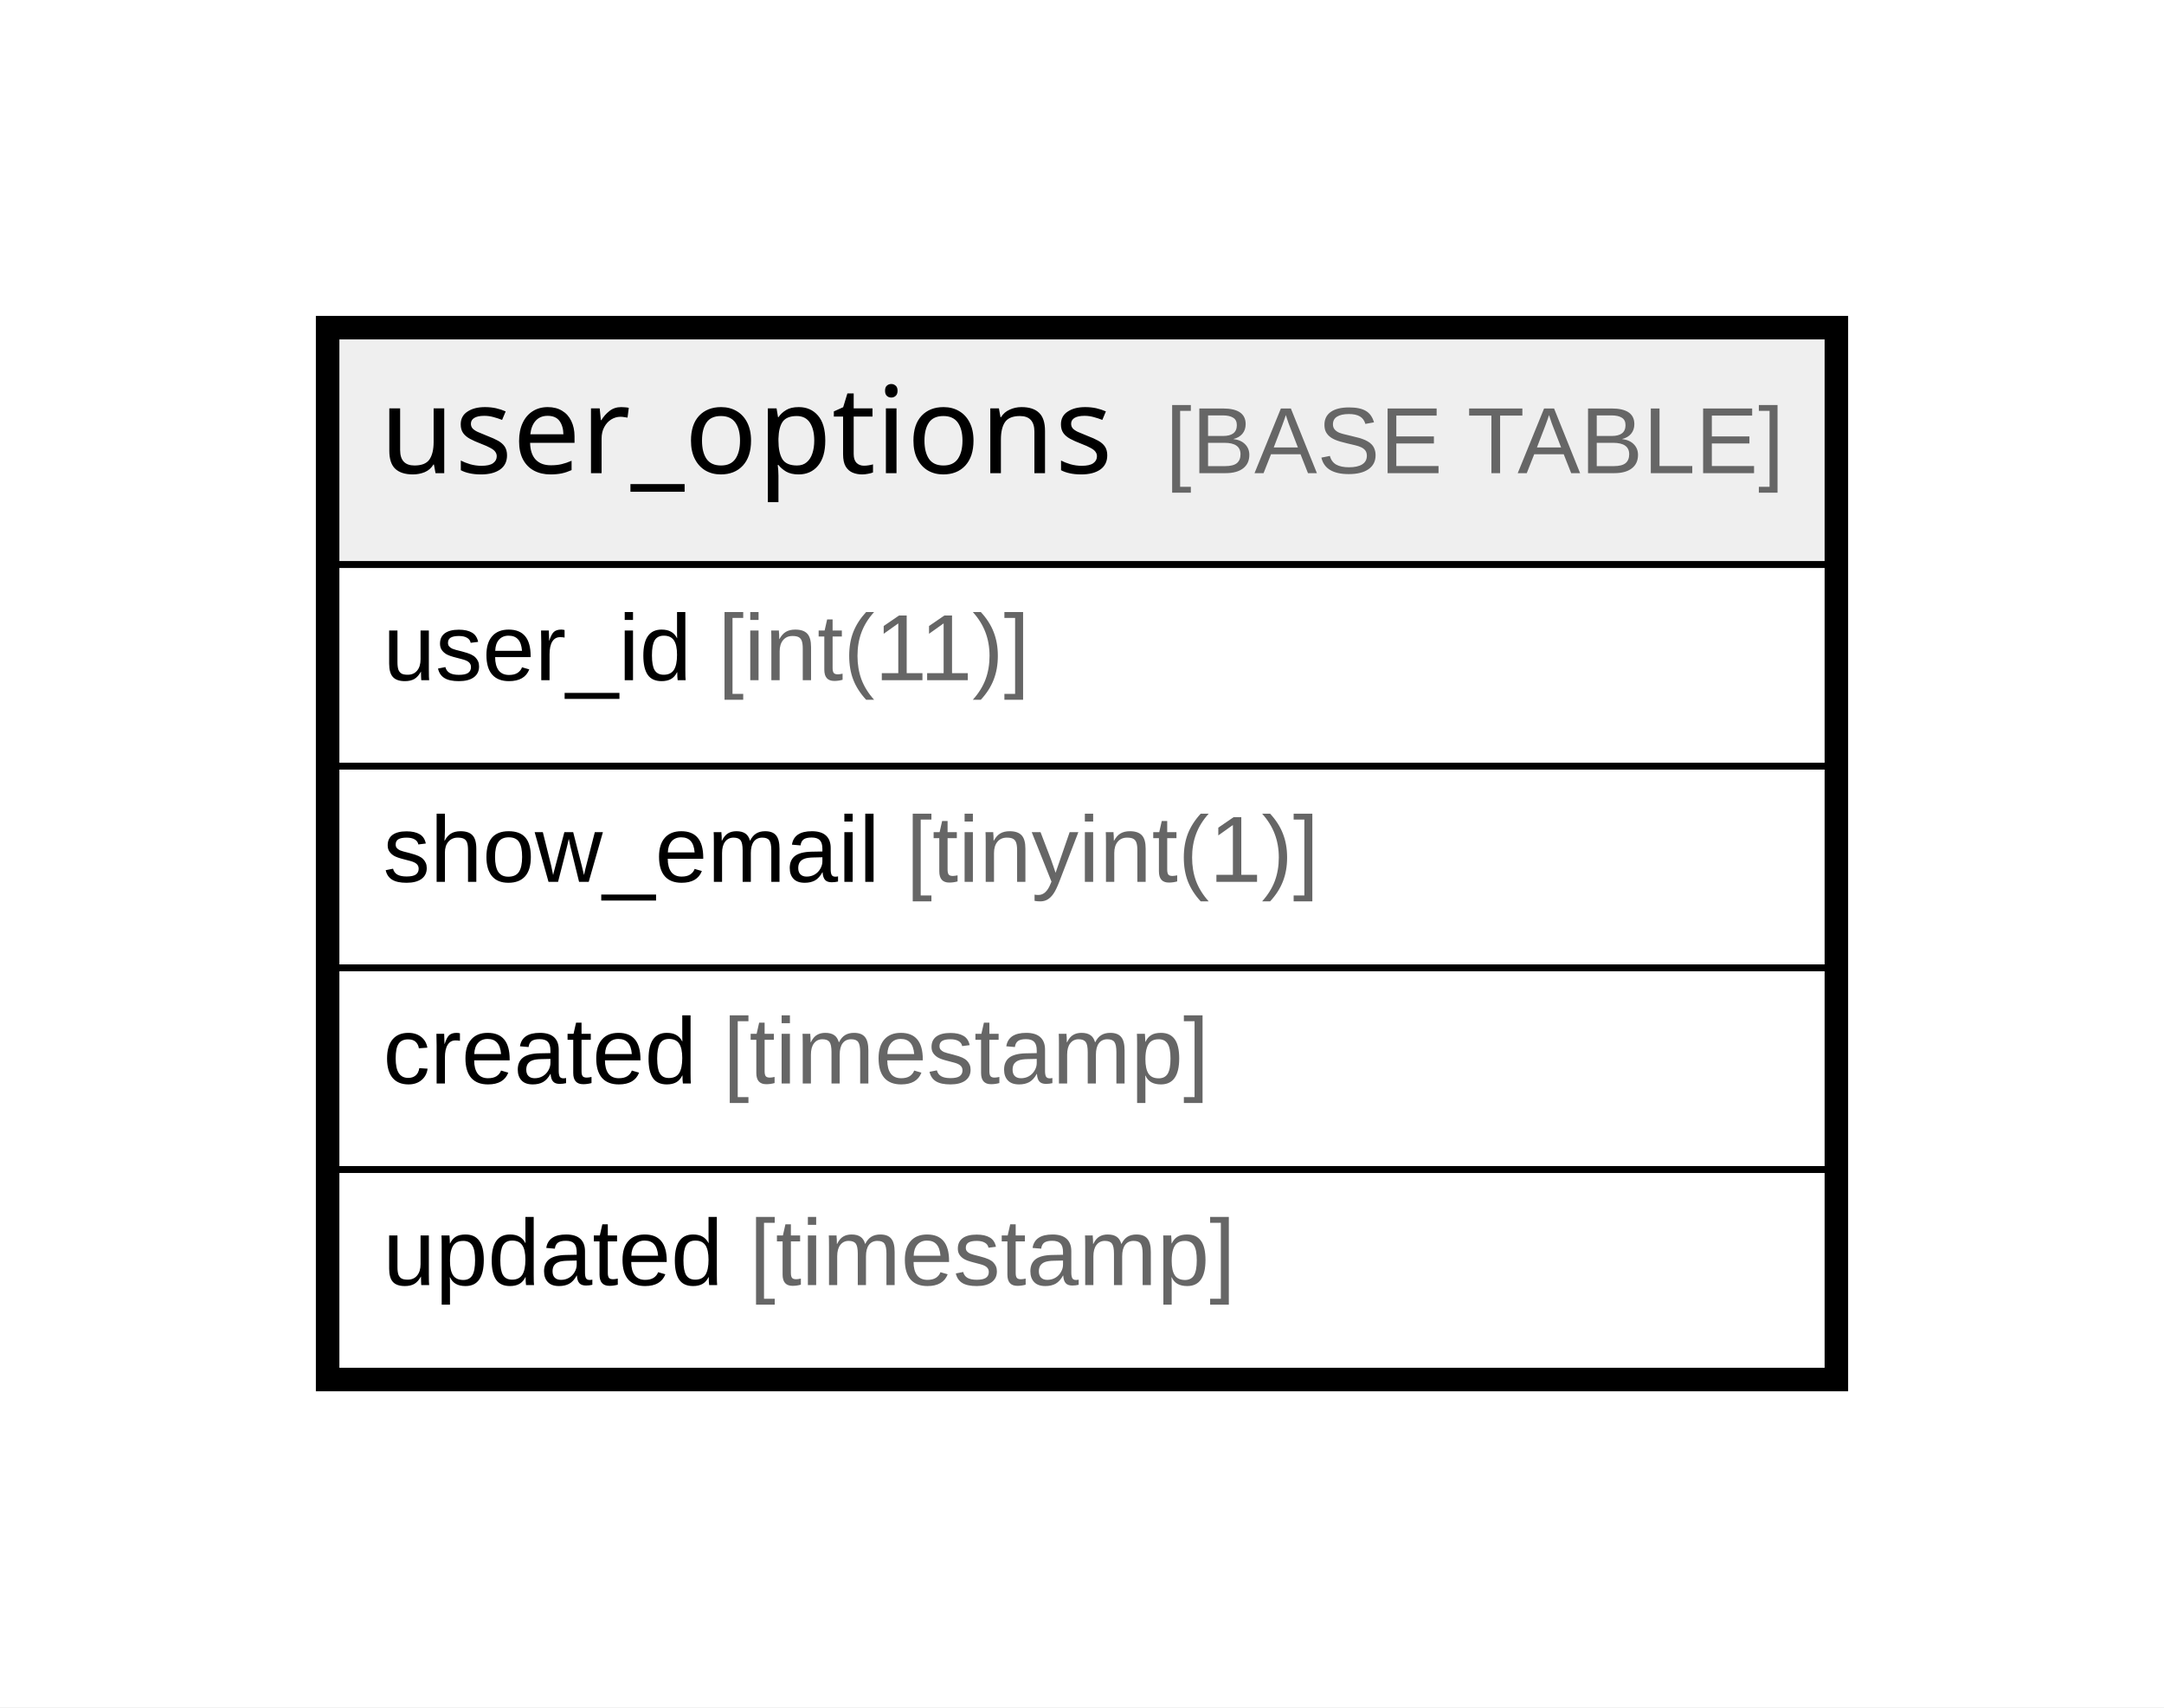
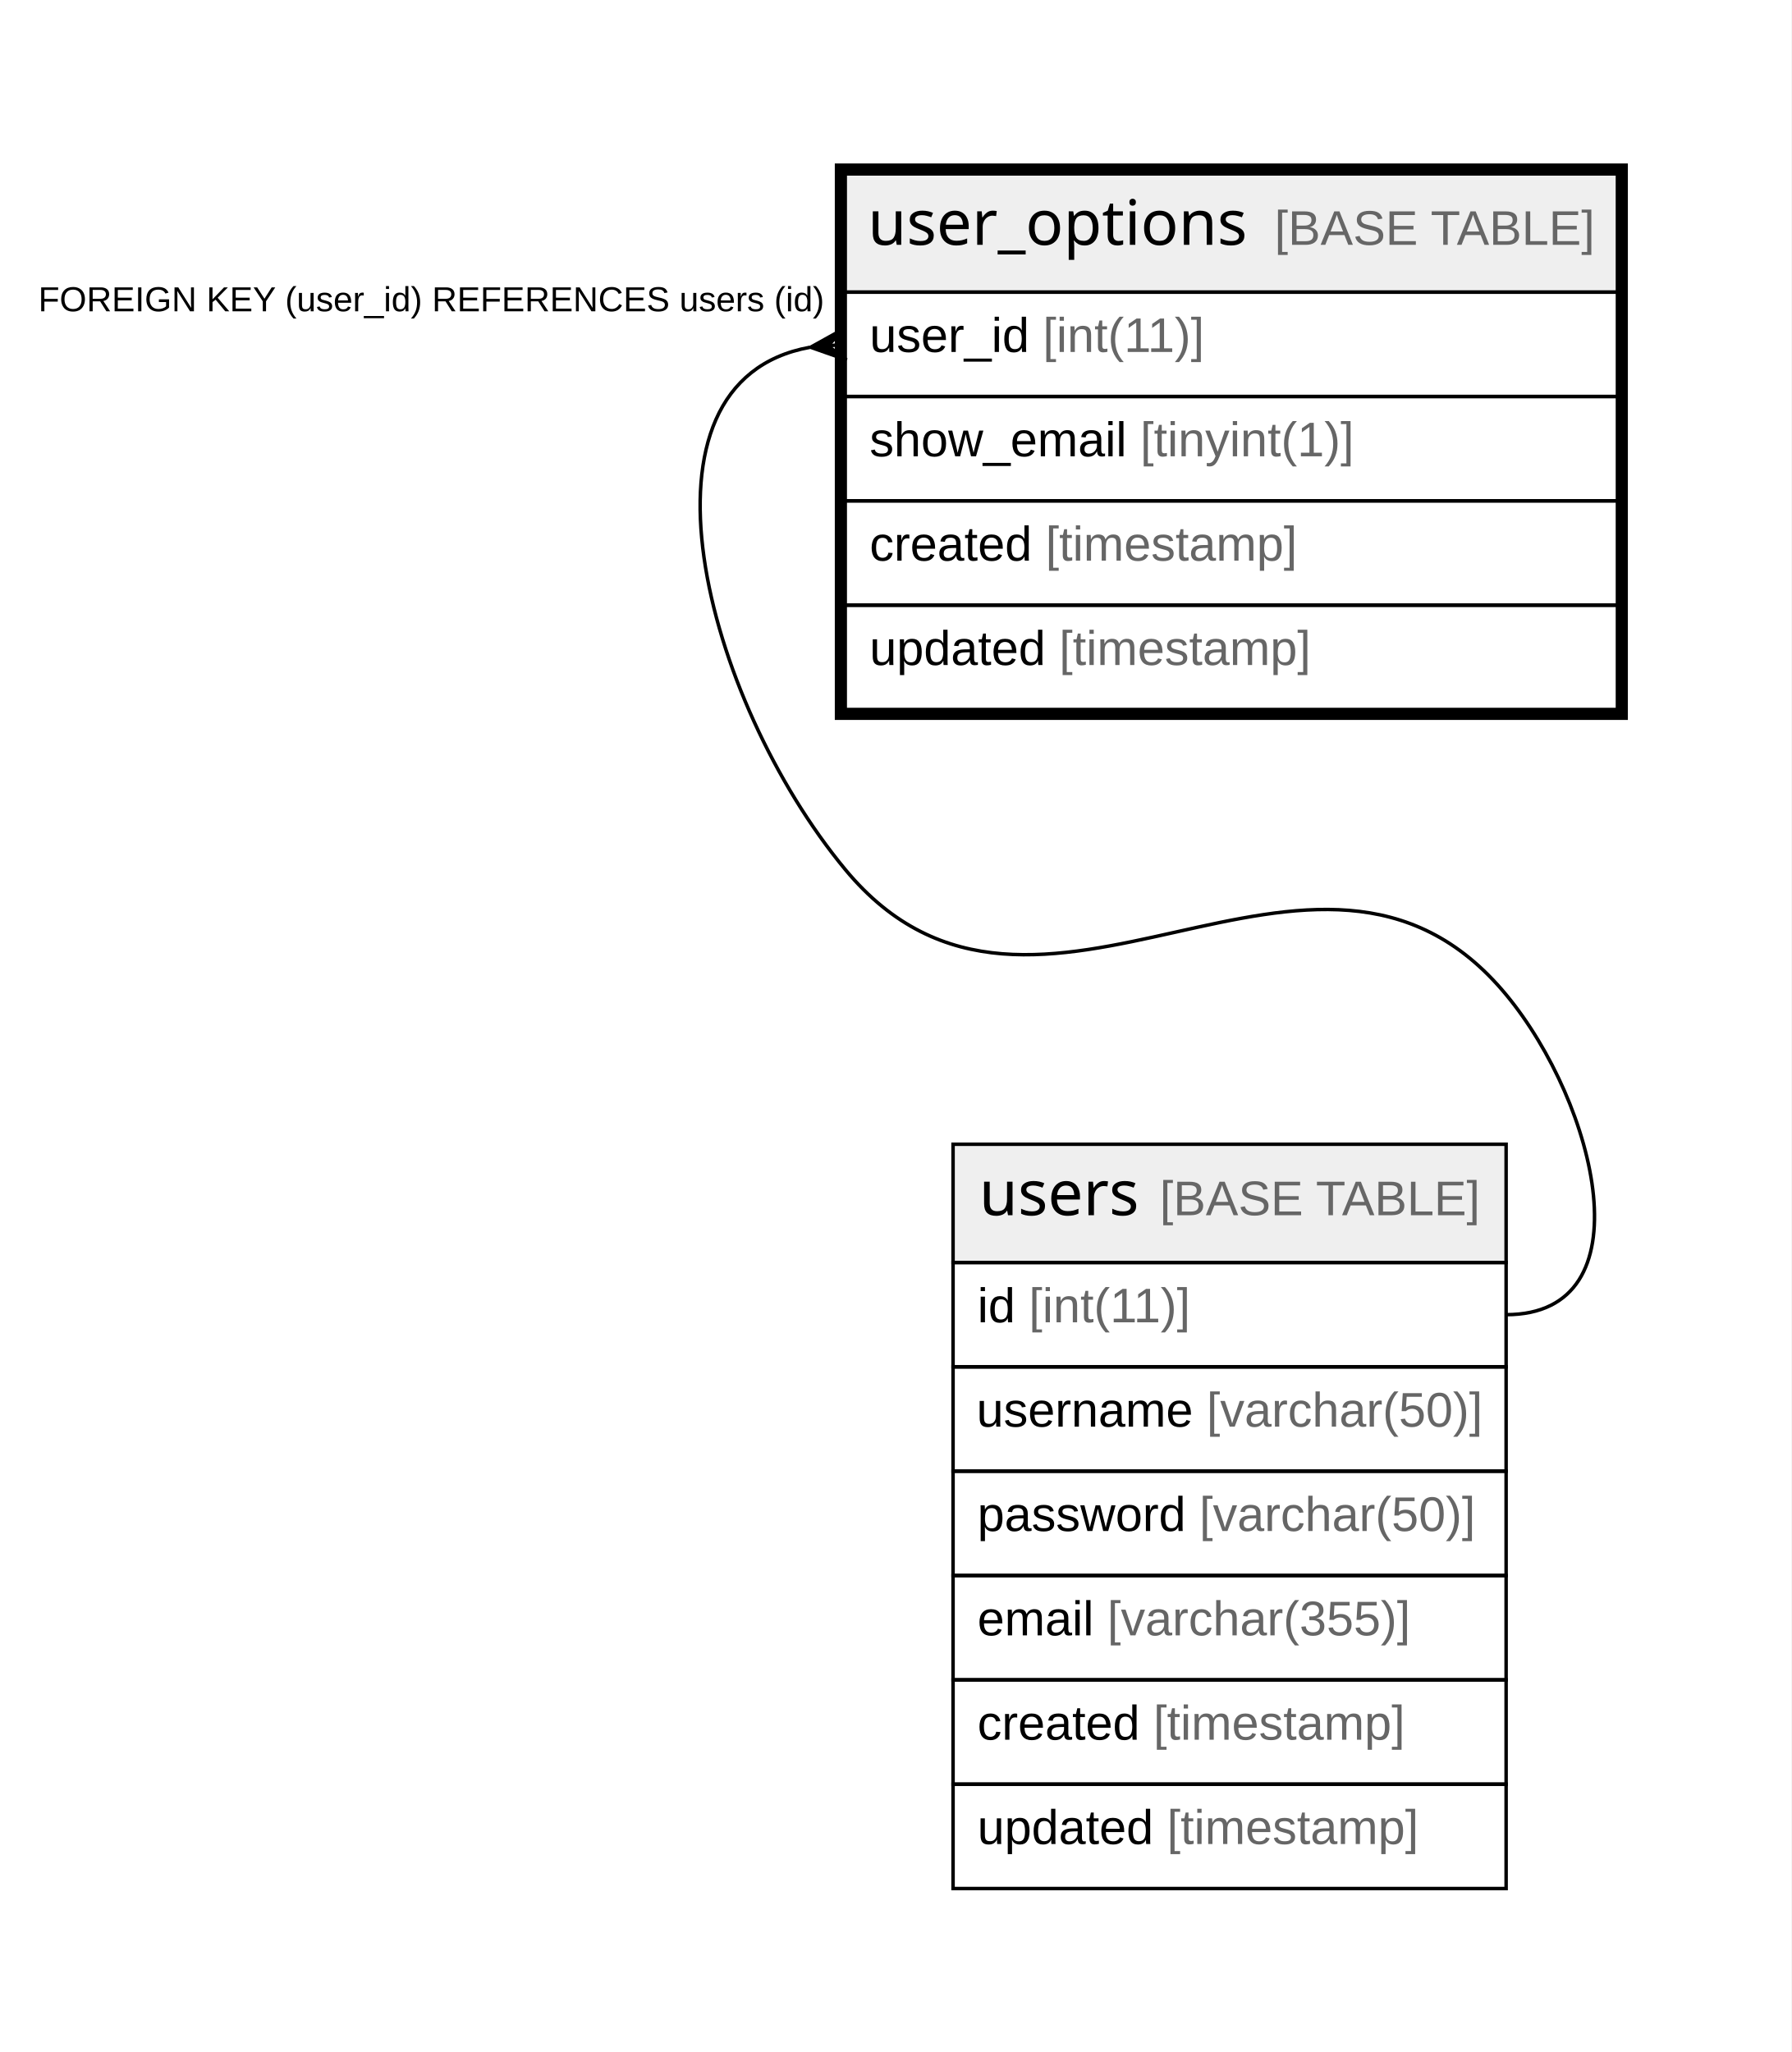
- <svg xmlns="http://www.w3.org/2000/svg" width="322pt" height="254pt" viewBox="0.00 0.00 322.00 254.00">
-   <g id="graph0" class="graph" transform="scale(1 1) rotate(0) translate(4 250)">
-     <polygon fill="#ffffff" stroke="transparent" points="-4,4 -4,-250 318,-250 318,4 -4,4" />
+ <svg xmlns="http://www.w3.org/2000/svg" width="515pt" height="590pt" viewBox="0.00 0.00 515.00 590.00">
+   <g id="graph0" class="graph" transform="scale(1 1) rotate(0) translate(4 586)">
+     <polygon fill="#ffffff" stroke="transparent" points="-4,4 -4,-586 511,-586 511,4 -4,4" />
    <g id="node1" class="node">
-       <polygon fill="#efefef" stroke="transparent" points="46,-166 46,-200 268,-200 268,-166 46,-166" />
-       <polygon fill="none" stroke="#000000" points="46,-166 46,-200 268,-200 268,-166 46,-166" />
-       <text text-anchor="start" x="52.506" y="-179.6" font-family="Arial Bold" font-size="18.00" fill="#000000">user_options</text>
-       <text text-anchor="start" x="165.524" y="-179.6" font-family="Arial" font-size="14.00" fill="#000000"> </text>
-       <text text-anchor="start" x="169.414" y="-179.6" font-family="Arial" font-size="14.00" fill="#666666">[BASE TABLE]</text>
-       <polygon fill="none" stroke="#000000" points="46,-136 46,-166 268,-166 268,-136 46,-136" />
-       <text text-anchor="start" x="53" y="-148.8" font-family="Arial" font-size="14.00" fill="#000000">user_id </text>
-       <text text-anchor="start" x="102.807" y="-148.8" font-family="Arial" font-size="14.00" fill="#666666">[int(11)]</text>
-       <polygon fill="none" stroke="#000000" points="46,-106 46,-136 268,-136 268,-106 46,-106" />
-       <text text-anchor="start" x="53" y="-118.8" font-family="Arial" font-size="14.00" fill="#000000">show_email </text>
-       <text text-anchor="start" x="130.814" y="-118.8" font-family="Arial" font-size="14.00" fill="#666666">[tinyint(1)]</text>
-       <polygon fill="none" stroke="#000000" points="46,-76 46,-106 268,-106 268,-76 46,-76" />
-       <text text-anchor="start" x="53" y="-88.8" font-family="Arial" font-size="14.00" fill="#000000">created </text>
-       <text text-anchor="start" x="103.586" y="-88.8" font-family="Arial" font-size="14.00" fill="#666666">[timestamp]</text>
-       <polygon fill="none" stroke="#000000" points="46,-46 46,-76 268,-76 268,-46 46,-46" />
-       <text text-anchor="start" x="53" y="-58.8" font-family="Arial" font-size="14.00" fill="#000000">updated </text>
-       <text text-anchor="start" x="107.496" y="-58.8" font-family="Arial" font-size="14.00" fill="#666666">[timestamp]</text>
-       <polygon fill="none" stroke="#000000" stroke-width="3" points="44.5,-44.5 44.5,-201.5 269.5,-201.5 269.5,-44.5 44.5,-44.5" />
+       <polygon fill="#efefef" stroke="transparent" points="239,-502 239,-536 461,-536 461,-502 239,-502" />
+       <polygon fill="none" stroke="#000000" points="239,-502 239,-536 461,-536 461,-502 239,-502" />
+       <text text-anchor="start" x="245.506" y="-515.6" font-family="Arial Bold" font-size="18.00" fill="#000000">user_options</text>
+       <text text-anchor="start" x="358.524" y="-515.6" font-family="Arial" font-size="14.00" fill="#000000"> </text>
+       <text text-anchor="start" x="362.414" y="-515.6" font-family="Arial" font-size="14.00" fill="#666666">[BASE TABLE]</text>
+       <polygon fill="none" stroke="#000000" points="239,-472 239,-502 461,-502 461,-472 239,-472" />
+       <text text-anchor="start" x="246" y="-484.8" font-family="Arial" font-size="14.00" fill="#000000">user_id </text>
+       <text text-anchor="start" x="295.807" y="-484.8" font-family="Arial" font-size="14.00" fill="#666666">[int(11)]</text>
+       <polygon fill="none" stroke="#000000" points="239,-442 239,-472 461,-472 461,-442 239,-442" />
+       <text text-anchor="start" x="246" y="-454.8" font-family="Arial" font-size="14.00" fill="#000000">show_email </text>
+       <text text-anchor="start" x="323.813" y="-454.8" font-family="Arial" font-size="14.00" fill="#666666">[tinyint(1)]</text>
+       <polygon fill="none" stroke="#000000" points="239,-412 239,-442 461,-442 461,-412 239,-412" />
+       <text text-anchor="start" x="246" y="-424.8" font-family="Arial" font-size="14.00" fill="#000000">created </text>
+       <text text-anchor="start" x="296.586" y="-424.8" font-family="Arial" font-size="14.00" fill="#666666">[timestamp]</text>
+       <polygon fill="none" stroke="#000000" points="239,-382 239,-412 461,-412 461,-382 239,-382" />
+       <text text-anchor="start" x="246" y="-394.8" font-family="Arial" font-size="14.00" fill="#000000">updated </text>
+       <text text-anchor="start" x="300.496" y="-394.8" font-family="Arial" font-size="14.00" fill="#666666">[timestamp]</text>
+       <polygon fill="none" stroke="#000000" stroke-width="3" points="237.5,-380.5 237.5,-537.5 462.5,-537.5 462.5,-380.5 237.5,-380.5" />
+     </g>
+     <g id="node2" class="node">
+       <polygon fill="#efefef" stroke="transparent" points="270,-223 270,-257 429,-257 429,-223 270,-223" />
+       <polygon fill="none" stroke="#000000" points="270,-223 270,-257 429,-257 429,-223 270,-223" />
+       <text text-anchor="start" x="277.499" y="-236.6" font-family="Arial Bold" font-size="18.00" fill="#000000">users</text>
+       <text text-anchor="start" x="325.531" y="-236.6" font-family="Arial" font-size="14.00" fill="#000000"> </text>
+       <text text-anchor="start" x="329.421" y="-236.6" font-family="Arial" font-size="14.00" fill="#666666">[BASE TABLE]</text>
+       <polygon fill="none" stroke="#000000" points="270,-193 270,-223 429,-223 429,-193 270,-193" />
+       <text text-anchor="start" x="277" y="-205.8" font-family="Arial" font-size="14.00" fill="#000000">id </text>
+       <text text-anchor="start" x="291.786" y="-205.8" font-family="Arial" font-size="14.00" fill="#666666">[int(11)]</text>
+       <polygon fill="none" stroke="#000000" points="270,-163 270,-193 429,-193 429,-163 270,-163" />
+       <text text-anchor="start" x="276.748" y="-175.8" font-family="Arial" font-size="14.00" fill="#000000">username </text>
+       <text text-anchor="start" x="342.893" y="-175.8" font-family="Arial" font-size="14.00" fill="#666666">[varchar(50)]</text>
+       <polygon fill="none" stroke="#000000" points="270,-133 270,-163 429,-163 429,-133 270,-133" />
+       <text text-anchor="start" x="277" y="-145.8" font-family="Arial" font-size="14.00" fill="#000000">password </text>
+       <text text-anchor="start" x="340.807" y="-145.8" font-family="Arial" font-size="14.00" fill="#666666">[varchar(50)]</text>
+       <polygon fill="none" stroke="#000000" points="270,-103 270,-133 429,-133 429,-103 270,-103" />
+       <text text-anchor="start" x="277" y="-115.8" font-family="Arial" font-size="14.00" fill="#000000">email </text>
+       <text text-anchor="start" x="314.345" y="-115.8" font-family="Arial" font-size="14.00" fill="#666666">[varchar(355)]</text>
+       <polygon fill="none" stroke="#000000" points="270,-73 270,-103 429,-103 429,-73 270,-73" />
+       <text text-anchor="start" x="277" y="-85.8" font-family="Arial" font-size="14.00" fill="#000000">created </text>
+       <text text-anchor="start" x="327.586" y="-85.8" font-family="Arial" font-size="14.00" fill="#666666">[timestamp]</text>
+       <polygon fill="none" stroke="#000000" points="270,-43 270,-73 429,-73 429,-43 270,-43" />
+       <text text-anchor="start" x="277" y="-55.8" font-family="Arial" font-size="14.00" fill="#000000">updated </text>
+       <text text-anchor="start" x="331.496" y="-55.8" font-family="Arial" font-size="14.00" fill="#666666">[timestamp]</text>
+     </g>
+     <g id="edge1" class="edge">
+       <path fill="none" stroke="#000000" d="M228.798,-486.133C174.602,-476.28 198.531,-384.857 239,-336 293.826,-269.811 374.174,-366.189 429,-300 455.083,-268.511 469.889,-208 429,-208" />
+       <polygon fill="#000000" stroke="#000000" points="229.036,-486.153 238.619,-491.484 234.018,-486.577 239,-487 239,-487 239,-487 234.018,-486.577 239.381,-482.516 229.036,-486.153 229.036,-486.153" />
+       <text text-anchor="start" x="7.012" y="-496.5" font-family="Arial" font-size="10.00" fill="#000000">FOREIGN KEY (user_id) REFERENCES users (id)</text>
    </g>
  </g>
</svg>
